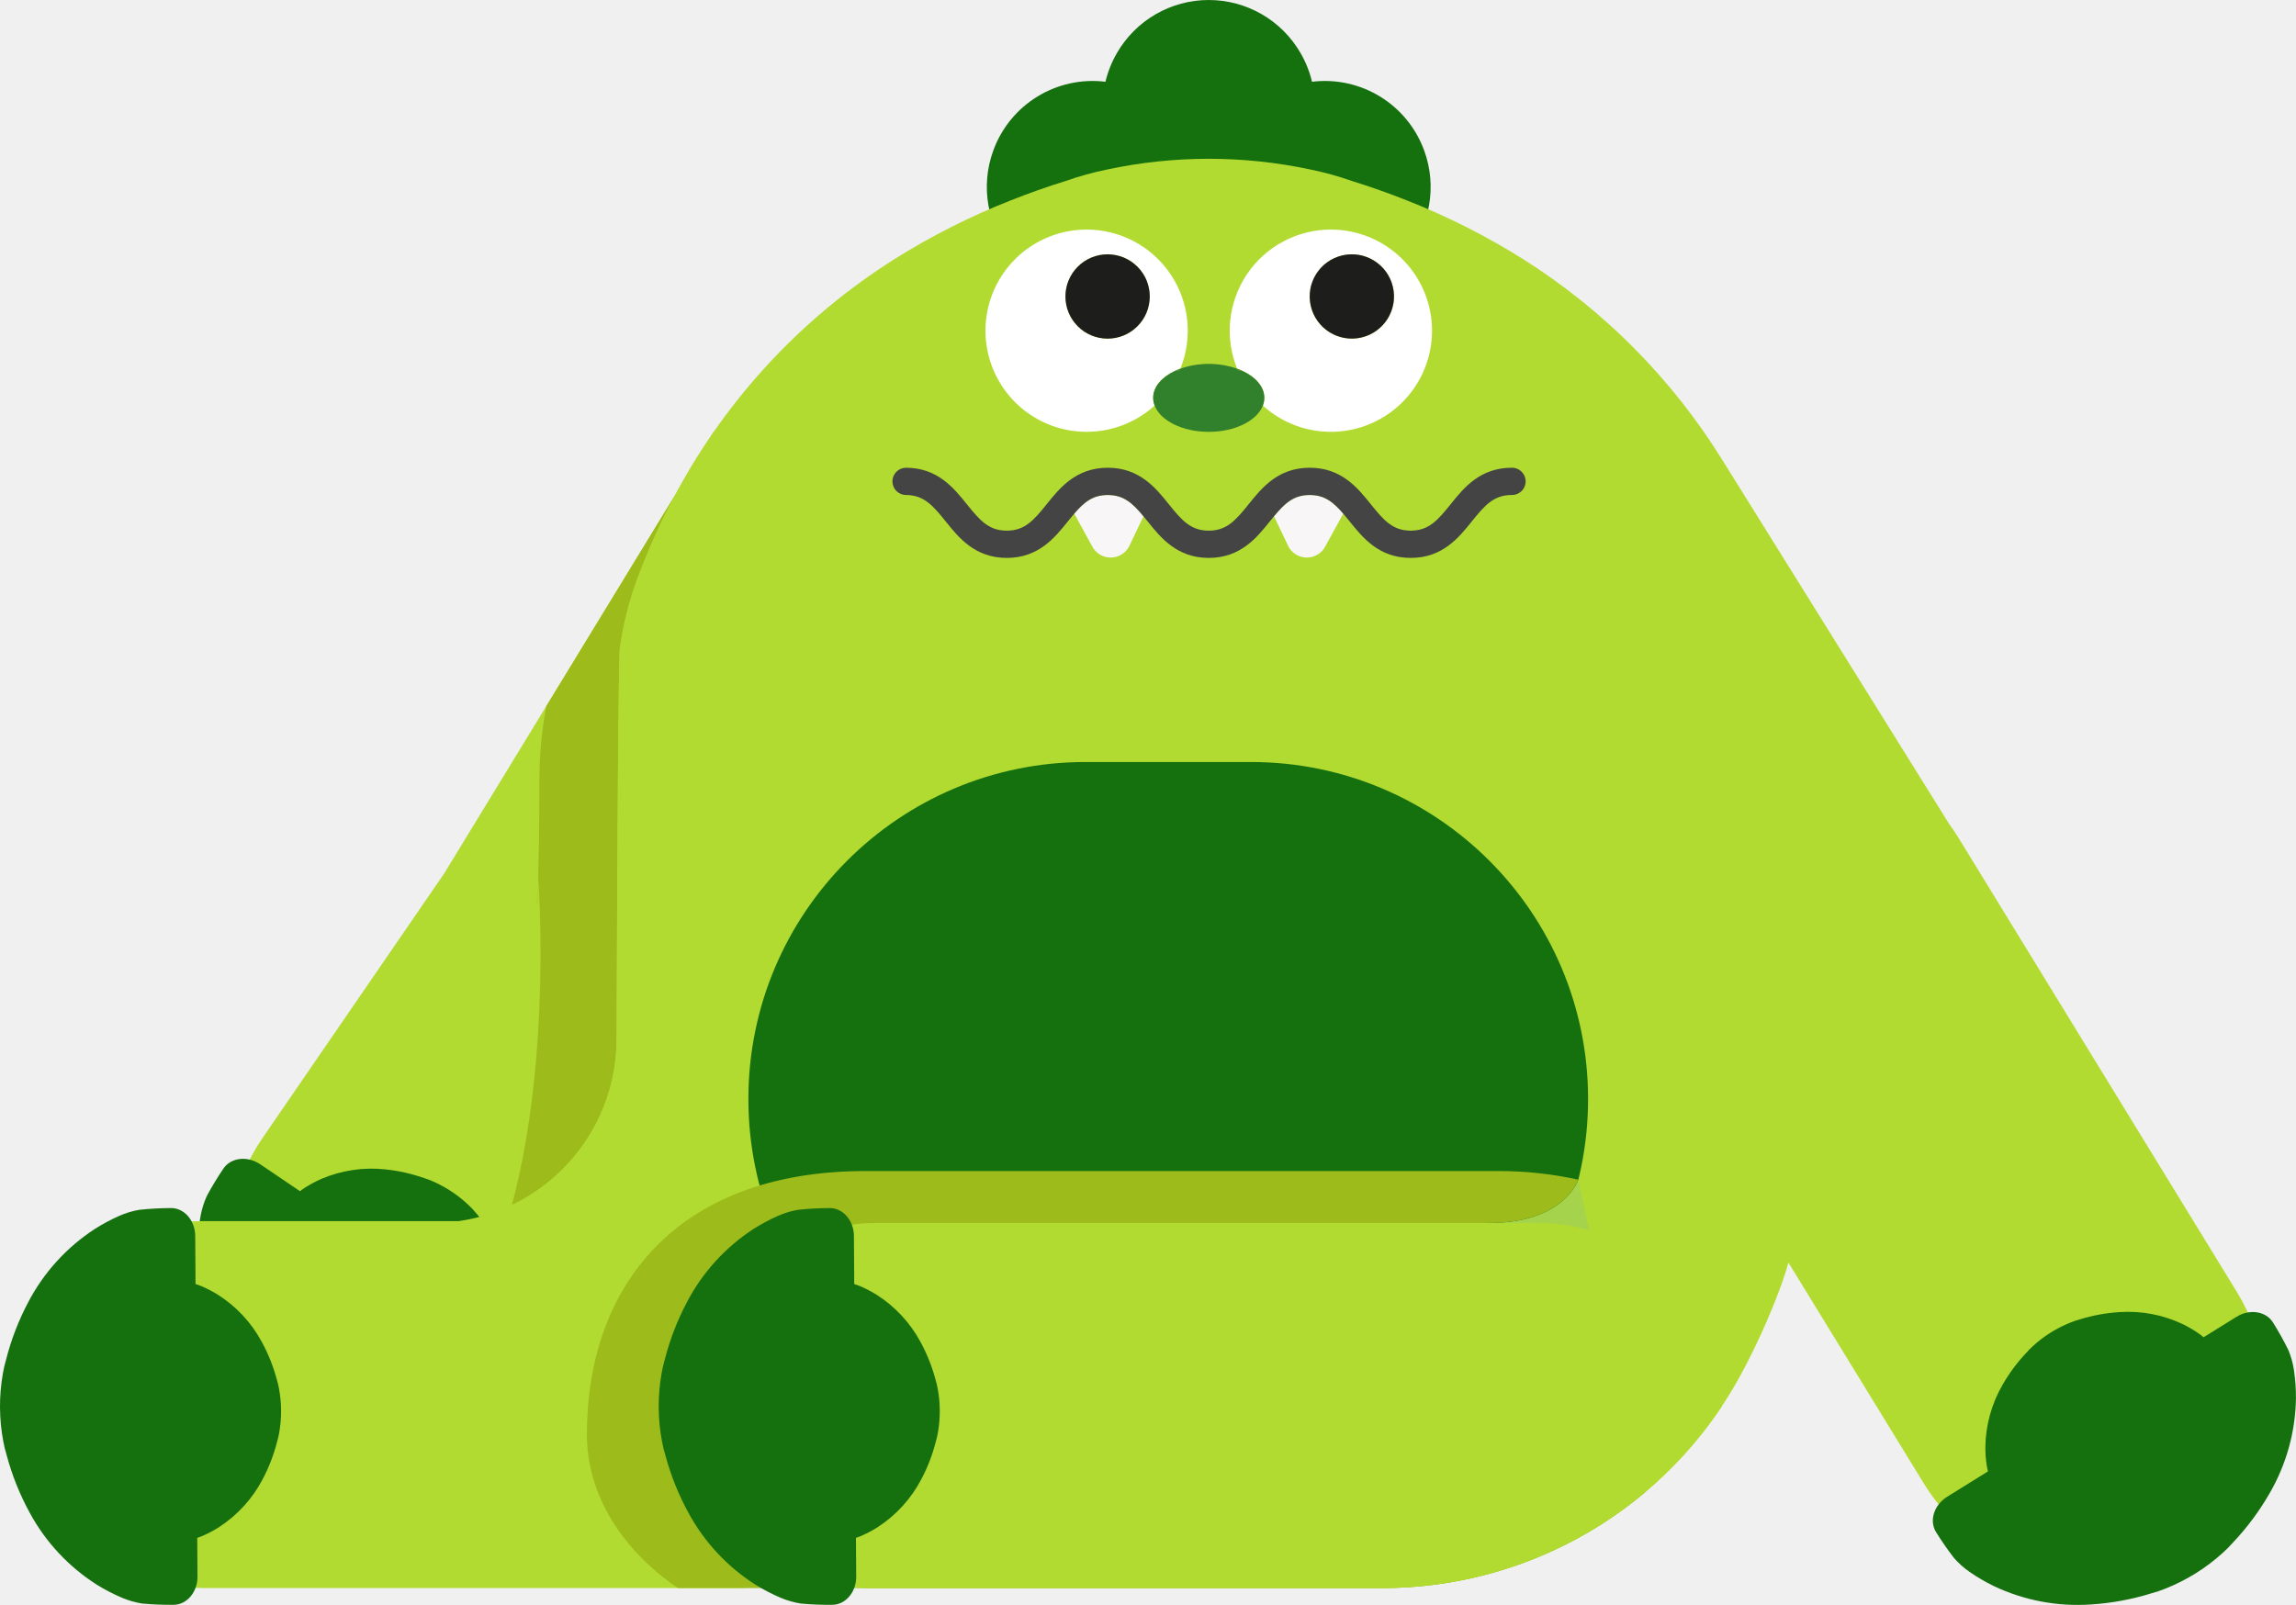
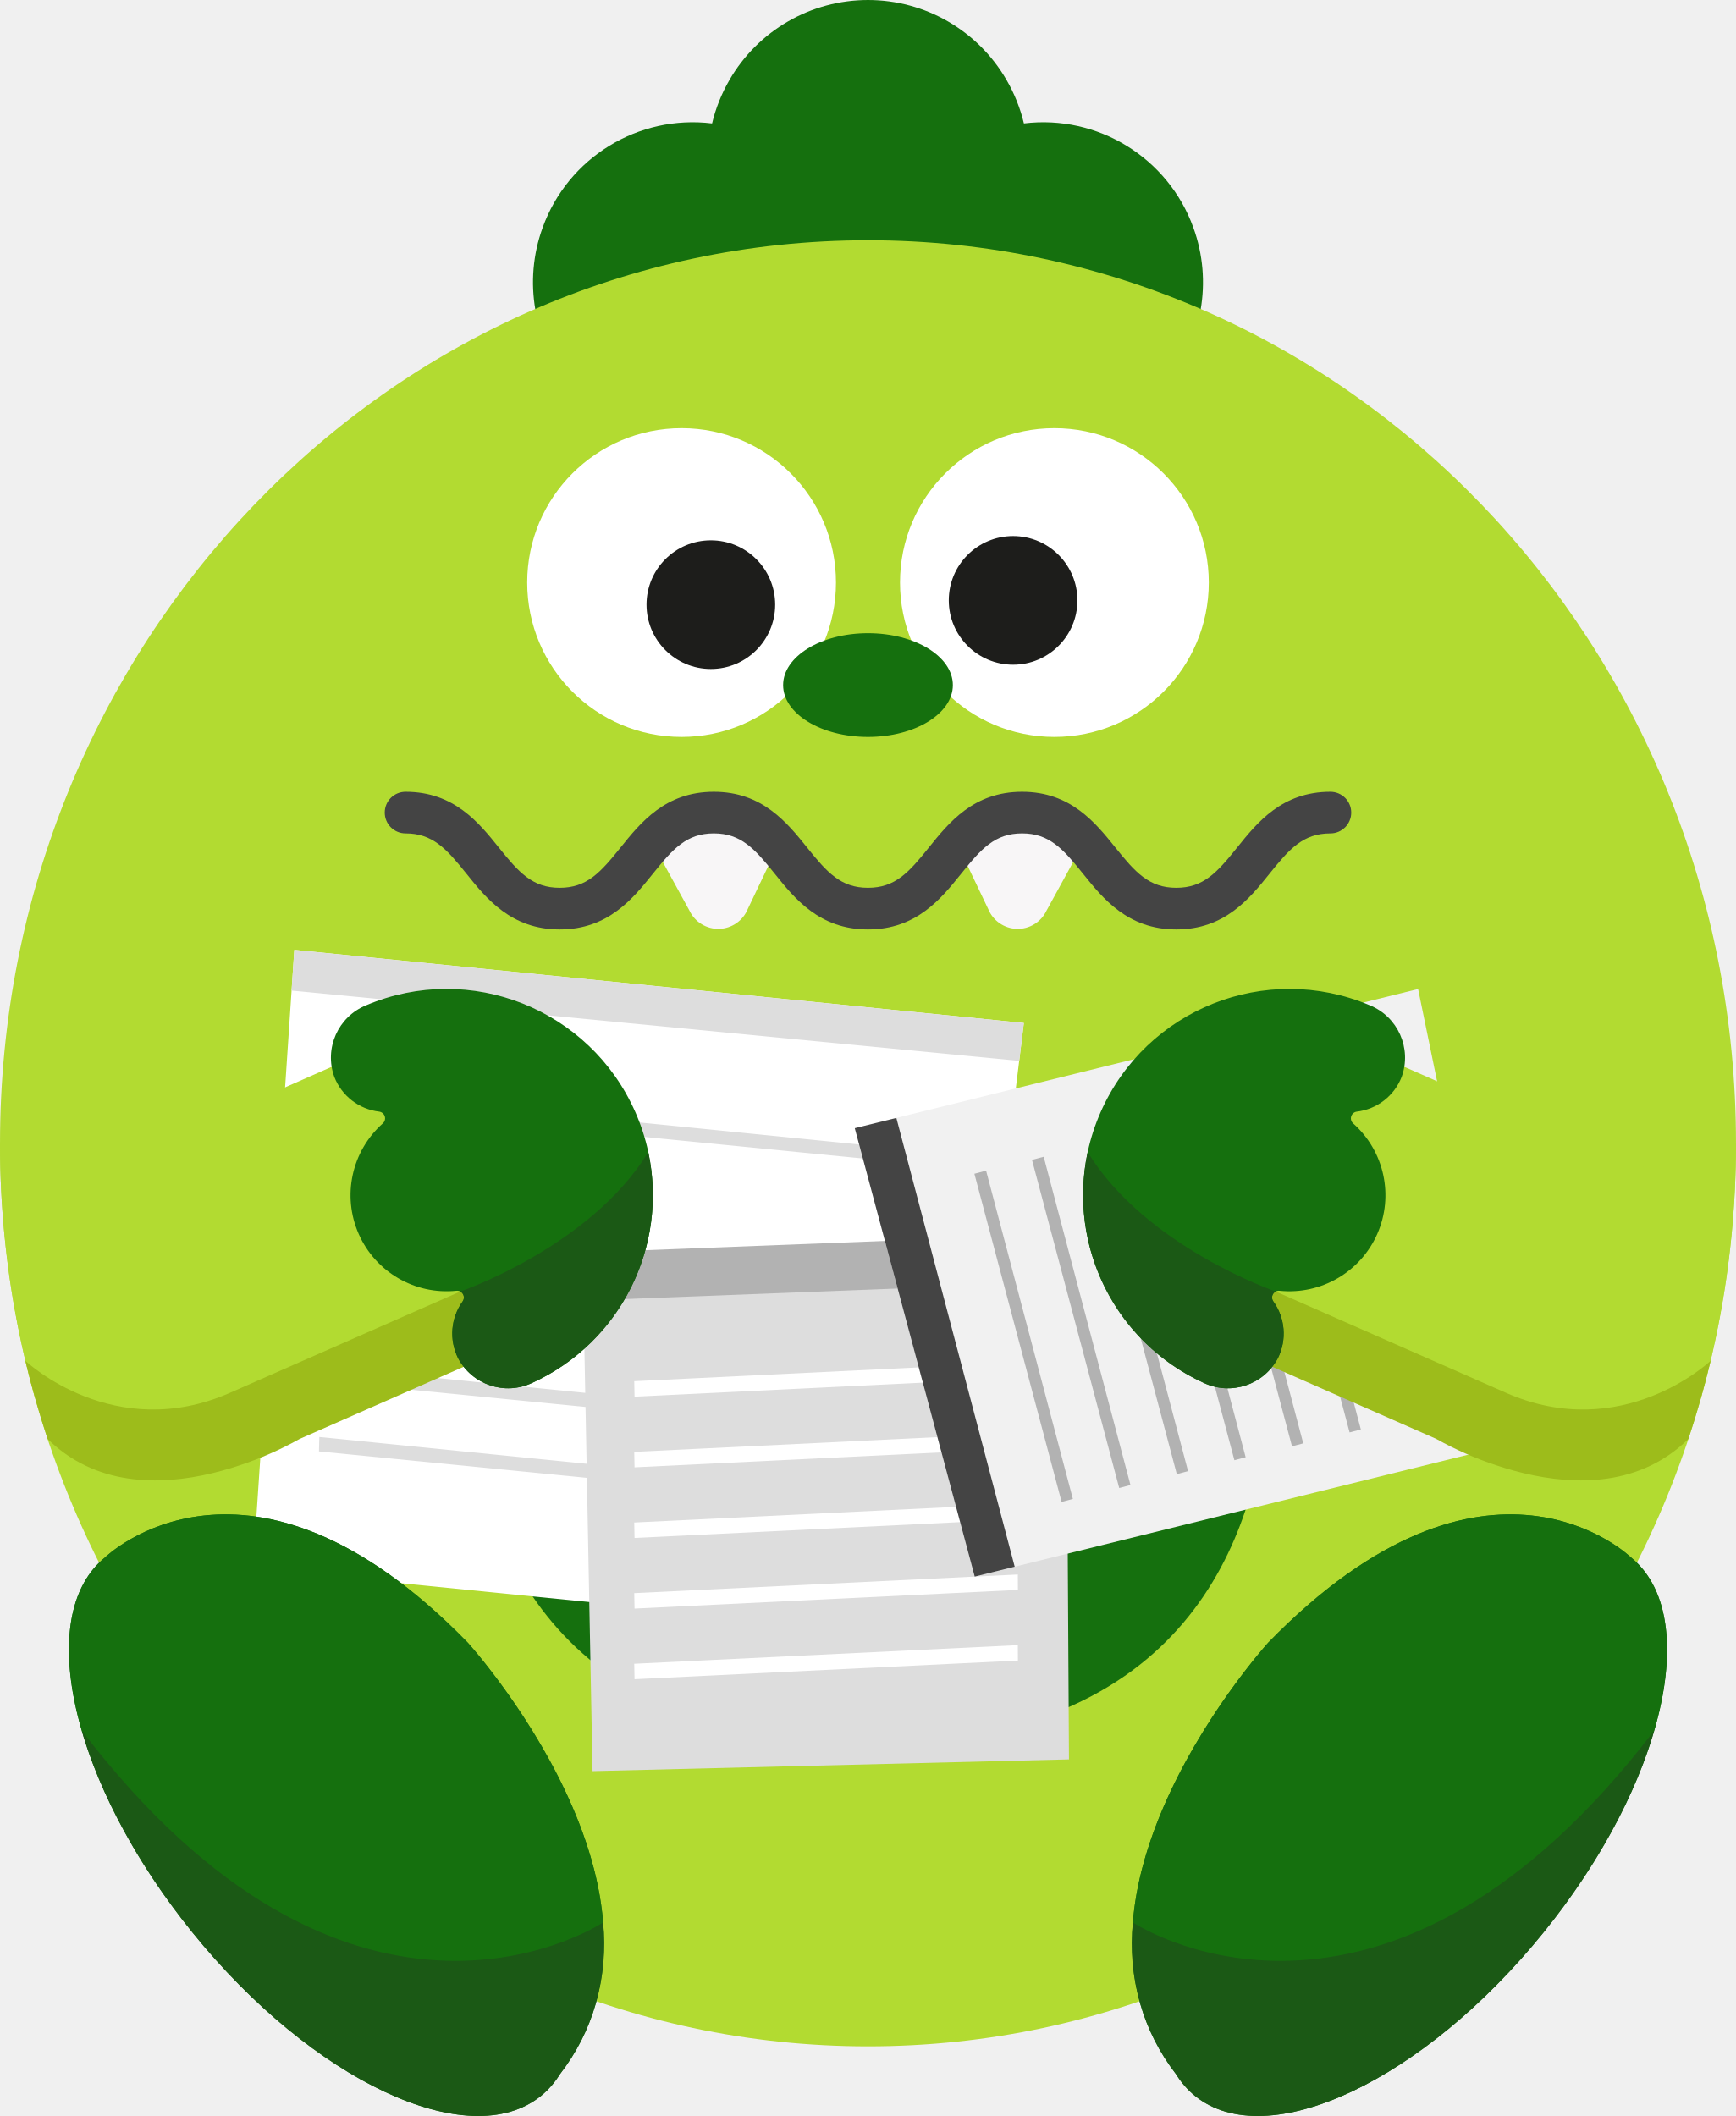
- <svg xmlns="http://www.w3.org/2000/svg" width="427.902" height="299.157" viewBox="0 0 427.902 299.157">
-   <g id="그룹_473" data-name="그룹 473" transform="translate(-1027.351 -91.9)">
-     <path id="패스_695" data-name="패스 695" d="M1359.9,120h0a19.706,19.706,0,0,0-20.918-12.86,19.979,19.979,0,0,0-2.144-5.363h0a19.752,19.752,0,0,0-34.211,0h0a20,20,0,0,0-2.145,5.363A19.7,19.7,0,0,0,1279.567,120h0a19.751,19.751,0,0,0,21.99,26.206h0a19.628,19.628,0,0,0,15.8-14.942,20.564,20.564,0,0,0,2.377.14h0a20.565,20.565,0,0,0,2.377-.14,19.628,19.628,0,0,0,15.8,14.942h0A19.751,19.751,0,0,0,1359.9,120Z" transform="translate(-67.112 0)" fill="#15700e" />
-     <path id="패스_696" data-name="패스 696" d="M1195.794,242.555h0a33.9,33.9,0,0,0-8.588-4.25l-11.2-36.531-50.219,82.32h0l-33.939,49.435a34.3,34.3,0,0,0,8.838,47.556h0a34.3,34.3,0,0,0,47.557-8.838l56.39-82.135A34.3,34.3,0,0,0,1195.794,242.555Z" transform="translate(-15.649 -29.379)" fill="#b2db31" />
-     <g id="그룹_448" data-name="그룹 448" transform="translate(1122.746 184.324)">
-       <path id="패스_697" data-name="패스 697" d="M1163.982,257.26c-.278,1.472-.525,2.971-.716,4.518a74.382,74.382,0,0,0-.568,9.129q0,5.907-.08,11.518-.053,3.468-.152,6.8h0s2.61,32.973-4.9,61.038a34.3,34.3,0,0,0,19.513-30.354c0-1.054.007-2.111.012-3.161.054-14.1.118-27.8.193-39.32.114-17.5.252-29.947.418-31.071.019-.133.043-.266.063-.4a62.611,62.611,0,0,1,3.226-12.567,129.158,129.158,0,0,1,6.909-15.332Z" transform="translate(-1157.563 -218.056)" fill="#9dbc1b" />
-       <path id="패스_698" data-name="패스 698" d="M1164.033,319.872h0c.065-1.53.118-3.094.164-4.675" transform="translate(-1159.293 -244.03)" fill="#9dbc1b" />
-       <path id="패스_699" data-name="패스 699" d="M1164,320.165h0c.054-1.27.1-2.566.138-3.872-.015.371-.08,1.859-.22,4.168Z" transform="translate(-1159.263 -244.323)" fill="#9dbc1b" />
-       <path id="패스_700" data-name="패스 700" d="M1164.225,316.16h0l0,.1Z" transform="translate(-1159.343 -244.287)" fill="#9dbc1b" />
-     </g>
-     <g id="그룹_454" data-name="그룹 454" transform="translate(1064.161 307.926)">
-       <g id="그룹_453" data-name="그룹 453">
-         <g id="그룹_450" data-name="그룹 450">
-           <g id="그룹_449" data-name="그룹 449">
-             <path id="패스_701" data-name="패스 701" d="M1079.364,393.616a16.039,16.039,0,0,0-1.179,3.7,34.783,34.783,0,0,0-.571,5.185,36.4,36.4,0,0,0,4.237,17.932,48.341,48.341,0,0,0,6.491,9.457h0a21.7,21.7,0,0,0,1.813,1.977,35.149,35.149,0,0,0,10.471,7.086,21.591,21.591,0,0,0,2.508.948h0a48.331,48.331,0,0,0,11.192,2.509,36.408,36.408,0,0,0,18.221-2.733,34.965,34.965,0,0,0,4.6-2.457,16.067,16.067,0,0,0,3-2.472,58.026,58.026,0,0,0,3.537-4.724h0c1.391-2.055.581-5.032-1.808-6.649l-26.3-17.8-26.3-17.8c-2.39-1.617-5.454-1.262-6.845.793h0A58.141,58.141,0,0,0,1079.364,393.616Z" transform="translate(-1077.595 -386.769)" fill="#15700e" />
-           </g>
+ <svg xmlns="http://www.w3.org/2000/svg" width="272.366" height="331.996" viewBox="0 0 272.366 331.996">
+   <g id="그룹_975" data-name="그룹 975" transform="translate(-1213.703 -3018.88)">
+     <g id="그룹_974" data-name="그룹 974" transform="translate(1213.703 3018.88)">
+       <path id="패스_1276" data-name="패스 1276" d="M497.018,317.867h0a25.044,25.044,0,0,0-26.584-16.343,25.389,25.389,0,0,0-2.725-6.815h0a25.1,25.1,0,0,0-43.476,0h0a25.389,25.389,0,0,0-2.726,6.815,25.043,25.043,0,0,0-26.583,16.343h0a25.1,25.1,0,0,0,27.945,33.3h0a24.943,24.943,0,0,0,20.08-18.989,26.016,26.016,0,0,0,3.021.178h0a25.982,25.982,0,0,0,3.021-.178,24.944,24.944,0,0,0,20.081,18.989h0A25.1,25.1,0,0,0,497.018,317.867Z" transform="translate(-309.787 -282.157)" fill="#15700e" />
+       <g id="그룹_955" data-name="그룹 955" transform="translate(0.001 37.694)">
+         <ellipse id="타원_281" data-name="타원 281" cx="136.183" cy="141.686" rx="136.183" ry="141.686" fill="#b2db31" />
+       </g>
+       <path id="패스_1277" data-name="패스 1277" d="M400.754,441.232h94.827a15.242,15.242,0,0,1,15.21,16.47c-1.714,20.754-12.344,53.746-62.624,53.746s-60.909-32.992-62.623-53.746A15.241,15.241,0,0,1,400.754,441.232Z" transform="translate(-311.985 -237.804)" fill="#15700e" />
+       <g id="그룹_958" data-name="그룹 958" transform="translate(60.364 67.177)">
+         <circle id="타원_282" data-name="타원 282" cx="24.223" cy="24.223" r="24.223" transform="translate(80.842)" fill="#fff" />
+         <circle id="타원_283" data-name="타원 283" cx="10.093" cy="10.093" r="10.093" transform="translate(88.493 16.929)" fill="#1d1d1b" />
+         <circle id="타원_284" data-name="타원 284" cx="24.223" cy="24.223" r="24.223" transform="translate(22.35)" fill="#fff" />
+         <circle id="타원_285" data-name="타원 285" cx="10.093" cy="10.093" r="10.093" transform="translate(41.071 17.599)" fill="#1d1d1b" />
+         <ellipse id="타원_286" data-name="타원 286" cx="13.315" cy="8.138" rx="13.315" ry="8.138" transform="translate(62.504 32.171)" fill="#15700e" />
+         <g id="그룹_956" data-name="그룹 956" transform="translate(41.94 60.314)">
+           <path id="패스_1278" data-name="패스 1278" d="M417.7,381.851c-4.481,0-7.3,2.072-9.691,4.677l5.88,10.729a5,5,0,0,0,9.133-.258L427.8,386.98C425.319,384.167,422.44,381.851,417.7,381.851Z" transform="translate(-408.011 -381.851)" fill="#f8f6f7" />
+           <path id="패스_1279" data-name="패스 1279" d="M455.611,381.851c-4.734,0-7.613,2.313-10.091,5.124L450.3,397a5,5,0,0,0,9.133.258l5.876-10.726C462.916,383.925,460.1,381.851,455.611,381.851Z" transform="translate(-397.553 -381.851)" fill="#f8f6f7" />
        </g>
-         <g id="그룹_452" data-name="그룹 452" transform="translate(15.343 1.835)">
-           <g id="그룹_451" data-name="그룹 451">
-             <path id="패스_702" data-name="패스 702" d="M1141,421.275a10.476,10.476,0,0,0,.77-2.42,22.733,22.733,0,0,0,.373-3.387,23.782,23.782,0,0,0-2.768-11.715,31.572,31.572,0,0,0-4.24-6.178h0a14.1,14.1,0,0,0-1.184-1.291,22.968,22.968,0,0,0-6.841-4.629,14.167,14.167,0,0,0-1.639-.62h0a31.6,31.6,0,0,0-7.312-1.64,23.782,23.782,0,0,0-11.9,1.786,22.73,22.73,0,0,0-3.005,1.605,10.471,10.471,0,0,0-1.96,1.615,37.875,37.875,0,0,0-2.311,3.086h0a3.2,3.2,0,0,0,1.182,4.344l17.181,11.627,17.181,11.627a3.2,3.2,0,0,0,4.471-.519h0A37.714,37.714,0,0,0,1141,421.275Z" transform="translate(-1098.539 -389.274)" fill="#15700e" />
+         <g id="그룹_957" data-name="그룹 957" transform="translate(0 57.049)">
+           <path id="패스_1280" data-name="패스 1280" d="M499.4,400.9c-7.613,0-11.509-4.856-14.64-8.756s-5.283-6.314-9.548-6.314-6.4,2.4-9.545,6.314-7.026,8.756-14.639,8.756-11.508-4.856-14.637-8.756-5.283-6.314-9.546-6.314-6.4,2.4-9.545,6.314-7.026,8.756-14.639,8.756-11.507-4.856-14.637-8.756-5.282-6.314-9.545-6.314a3.265,3.265,0,1,1,0-6.53c7.612,0,11.508,4.856,14.639,8.756s5.281,6.314,9.544,6.314,6.4-2.4,9.545-6.314,7.026-8.756,14.639-8.756,11.508,4.856,14.639,8.756,5.283,6.314,9.545,6.314,6.406-2.4,9.546-6.314,7.026-8.756,14.637-8.756,11.509,4.856,14.64,8.756,5.283,6.314,9.548,6.314,6.406-2.4,9.546-6.314,7.027-8.756,14.64-8.756a3.265,3.265,0,0,1,0,6.53c-4.264,0-6.406,2.4-9.546,6.314S507.014,400.9,499.4,400.9Z" transform="translate(-375.215 -379.298)" fill="#444" />
+         </g>
+       </g>
+       <g id="그룹_959" data-name="그룹 959" transform="translate(39.683 149.031)">
+         <path id="패스_1281" data-name="패스 1281" d="M468.152,506.675,359.043,495.737l6.492-97.042,114.46,11.474Z" transform="translate(-359.043 -398.695)" fill="#fff" />
+         <path id="패스_1282" data-name="패스 1282" d="M477.943,416.115l-114.158-11.03.427-6.39,114.46,11.474Z" transform="translate(-357.72 -398.695)" fill="#ddd" />
+         <path id="패스_1283" data-name="패스 1283" d="M463.378,427.7l-92.344-9.111.054-2.262,92.607,9.283Z" transform="translate(-355.699 -393.779)" fill="#ddd" />
+         <path id="패스_1284" data-name="패스 1284" d="M462.406,444.084l-92.344-9.111.054-2.262,92.607,9.283Z" transform="translate(-355.97 -389.211)" fill="#ddd" />
+         <path id="패스_1285" data-name="패스 1285" d="M461.433,452.668l-92.344-9.111.054-2.262,92.607,9.283Z" transform="translate(-356.241 -386.818)" fill="#ddd" />
+         <path id="패스_1286" data-name="패스 1286" d="M460.461,461.251l-92.344-9.111.054-2.262,92.607,9.283Z" transform="translate(-356.512 -384.424)" fill="#ddd" />
+         <path id="패스_1287" data-name="패스 1287" d="M459.489,469.835l-92.344-9.111.054-2.262,92.607,9.283Z" transform="translate(-356.783 -382.031)" fill="#ddd" />
+       </g>
+       <g id="그룹_960" data-name="그룹 960" transform="translate(91.256 193.605)">
+         <path id="패스_1288" data-name="패스 1288" d="M399.482,436.253l1.57,81.352L475.8,515.76l-.483-81.4Z" transform="translate(-399.34 -433.324)" fill="#ddd" />
+         <path id="패스_1289" data-name="패스 1289" d="M399.513,436.479l-.142,7.549,75.875-2.94-.041-7.538Z" transform="translate(-399.371 -433.55)" fill="#b2b2b2" />
+         <path id="패스_1290" data-name="패스 1290" d="M405.825,452.254l.047,2.426,60.15-2.927-.014-2.423Z" transform="translate(-397.572 -429.151)" fill="#fff" />
+         <path id="패스_1291" data-name="패스 1291" d="M405.825,460.921l.047,2.426,60.15-2.927L466.008,458Z" transform="translate(-397.572 -426.734)" fill="#fff" />
+         <path id="패스_1292" data-name="패스 1292" d="M405.825,469.587l.047,2.426,60.15-2.927-.014-2.423Z" transform="translate(-397.572 -424.318)" fill="#fff" />
+         <path id="패스_1293" data-name="패스 1293" d="M405.825,478.254l.047,2.426,60.15-2.927-.014-2.423Z" transform="translate(-397.572 -421.901)" fill="#fff" />
+         <path id="패스_1294" data-name="패스 1294" d="M405.825,486.921l.047,2.426,60.15-2.927L466.008,484Z" transform="translate(-397.572 -419.485)" fill="#fff" />
+       </g>
+       <g id="그룹_961" data-name="그룹 961" transform="translate(134.11 155.177)">
+         <path id="패스_1295" data-name="패스 1295" d="M535.951,474.871,451.7,495.684l-18.819-70.349L521.263,403.5Z" transform="translate(-432.882 -403.501)" fill="#f1f1f1" />
+         <path id="패스_1296" data-name="패스 1296" d="M457.974,489.726l-6.273,1.55-18.819-70.349,6.523-1.611Z" transform="translate(-432.882 -399.092)" fill="#444" />
+         <path id="패스_1297" data-name="패스 1297" d="M463.007,477.284l-1.766.467-13.684-51.479,1.837-.485Z" transform="translate(-428.79 -397.288)" fill="#b2b2b2" />
+         <path id="패스_1298" data-name="패스 1298" d="M470.074,475.581l-1.766.467-13.684-51.479,1.837-.485Z" transform="translate(-426.82 -397.763)" fill="#b2b2b2" />
+         <path id="패스_1299" data-name="패스 1299" d="M477.14,473.877l-1.766.467L461.69,422.865l1.837-.485Z" transform="translate(-424.85 -398.238)" fill="#b2b2b2" />
+         <path id="패스_1300" data-name="패스 1300" d="M484.206,472.173l-1.766.467-13.684-51.479,1.837-.485Z" transform="translate(-422.879 -398.713)" fill="#b2b2b2" />
+         <path id="패스_1301" data-name="패스 1301" d="M491.273,470.47l-1.766.467-13.684-51.479,1.837-.485Z" transform="translate(-420.909 -399.188)" fill="#b2b2b2" />
+         <path id="패스_1302" data-name="패스 1302" d="M498.339,468.766l-1.766.467-13.684-51.479,1.837-.485Z" transform="translate(-418.939 -399.663)" fill="#b2b2b2" />
+       </g>
+       <g id="그룹_963" data-name="그룹 963" transform="translate(10.809 237.601)">
+         <path id="패스_1303" data-name="패스 1303" d="M410.538,559.193a13.426,13.426,0,0,0,2.935-3.358c21.691-27.963-14.419-67.743-14.419-67.743-34.418-35.348-56.9-13.407-56.9-13.407-11.329,9.168-5.2,35.518,13.681,58.854S399.209,568.361,410.538,559.193Z" transform="translate(-336.464 -467.954)" fill="#15700e" />
+         <g id="그룹_962" data-name="그룹 962" transform="translate(0.008)">
+           <path id="패스_1304" data-name="패스 1304" d="M420.28,531.994c-1.766-22.464-21.227-43.9-21.227-43.9-34.418-35.348-56.9-13.407-56.9-13.407-6.2,5.016-7.16,15.177-3.68,27.17C379.992,556.271,417.832,533.55,420.28,531.994Z" transform="translate(-336.47 -467.954)" fill="#15700e" />
+           <path id="패스_1305" data-name="패스 1305" d="M410.1,551.8a13.426,13.426,0,0,0,2.935-3.358,33.414,33.414,0,0,0,6.808-23.841c-2.448,1.556-40.288,24.277-81.811-30.139,2.882,9.93,8.807,21.113,17.361,31.684C374.279,549.483,398.772,560.969,410.1,551.8Z" transform="translate(-336.034 -460.563)" fill="#1b5915" />
+         </g>
+       </g>
+       <g id="그룹_965" data-name="그룹 965" transform="translate(177.612 237.601)">
+         <path id="패스_1306" data-name="패스 1306" d="M476.771,559.193a13.4,13.4,0,0,1-2.935-3.358c-21.693-27.963,14.417-67.743,14.417-67.743,34.418-35.348,56.9-13.407,56.9-13.407,11.329,9.168,5.2,35.518-13.681,58.854S488.1,568.361,476.771,559.193Z" transform="translate(-466.899 -467.954)" fill="#15700e" />
+         <g id="그룹_964" data-name="그룹 964">
+           <path id="패스_1307" data-name="패스 1307" d="M467,531.994c1.767-22.464,21.227-43.9,21.227-43.9,34.418-35.348,56.9-13.407,56.9-13.407,6.2,5.016,7.161,15.177,3.681,27.17C507.287,556.271,469.448,533.55,467,531.994Z" transform="translate(-466.871 -467.954)" fill="#15700e" />
+           <path id="패스_1308" data-name="패스 1308" d="M476.771,551.8a13.4,13.4,0,0,1-2.935-3.358,33.415,33.415,0,0,1-6.81-23.841c2.449,1.556,40.288,24.277,81.811-30.139-2.881,9.93-8.807,21.113-17.361,31.684C512.593,549.483,488.1,560.969,476.771,551.8Z" transform="translate(-466.899 -460.563)" fill="#1b5915" />
+         </g>
+       </g>
+       <g id="그룹_969" data-name="그룹 969" transform="translate(0 155.159)">
+         <g id="그룹_966" data-name="그룹 966" transform="translate(0 2.487)">
+           <path id="패스_1309" data-name="패스 1309" d="M419.179,444.16l-15-34.1-2.036-4.627L350.72,428.094h0a25.6,25.6,0,0,1-2.839,1.252c-4.542,1.72-13.573,3.955-19.869-2.18a147.433,147.433,0,0,0,3.258,30.864q.978,4.577,2.229,9.044l.95.981,14.007,3.211.019,0,6.051,1.387,64.882-27.974Z" transform="translate(-328.012 -405.432)" fill="#b2db31" />
+         </g>
+         <path id="패스_1310" data-name="패스 1310" d="M401.959,439.717,363.245,456.75c-18.191,8-31.868-4.778-32.114-5.008q1.485,6.238,3.486,12.25a22.123,22.123,0,0,0,4.353,3.347c8.41,4.927,18.561,3.207,25.8.783a53.965,53.965,0,0,0,9.408-4.14L406.4,449.807Z" transform="translate(-327.142 -393.386)" fill="#9dbc1b" />
+         <g id="그룹_968" data-name="그룹 968" transform="translate(51.883)">
+           <path id="패스_1311" data-name="패스 1311" d="M416.385,422.825a32.365,32.365,0,0,1-16.159,42.463,8.872,8.872,0,0,1-11.677-3.906,8.648,8.648,0,0,1,.751-8.889,1.063,1.063,0,0,0-1.015-1.646,15.068,15.068,0,0,1-11.544-26.24,1.063,1.063,0,0,0-.527-1.861,8.65,8.65,0,0,1-7.062-5.453,8.871,8.871,0,0,1,5.012-11.246A32.363,32.363,0,0,1,416.385,422.825Z" transform="translate(-368.583 -403.487)" fill="#15700e" />
+           <g id="그룹_967" data-name="그룹 967" transform="translate(19.075 25.602)">
+             <path id="패스_1312" data-name="패스 1312" d="M384.747,445.385a1.038,1.038,0,0,1,.394,1.527,8.646,8.646,0,0,0-.751,8.889,8.872,8.872,0,0,0,11.677,3.906,32.374,32.374,0,0,0,18.187-36.2C405.13,438.4,384.747,445.385,384.747,445.385Z" transform="translate(-383.499 -423.507)" fill="#1b5915" />
          </g>
        </g>
      </g>
-     </g>
-     <path id="패스_703" data-name="패스 703" d="M1445.667,343.688l-43.96-71.723h0l-8.1-13.221c-.514-.839-1.067-1.64-1.64-2.419l-42.31-67.916v.005a117.353,117.353,0,0,0-37.062-37.379,130.574,130.574,0,0,0-21.806-11.015c-3.314-1.31-6.685-2.511-10.118-3.57v0a57.323,57.323,0,0,0-7.8-2.158,90.631,90.631,0,0,0-37.808,0,57.322,57.322,0,0,0-7.8,2.158v0c-3.433,1.059-6.8,2.26-10.118,3.57a130.543,130.543,0,0,0-21.807,11.015,117.315,117.315,0,0,0-40.545,43.38,128.932,128.932,0,0,0-7.276,16.041,62.808,62.808,0,0,0-3.289,12.966c-.274,1.864-.475,34.864-.611,70.391,0,1.05-.008,2.107-.012,3.161a34.322,34.322,0,0,1-29.41,33.355h-47.63a34.3,34.3,0,0,0-34.2,34.2h0a34.3,34.3,0,0,0,34.2,34.2h99.629a33.913,33.913,0,0,0,17.495-4.851c2.048,1.675,4.156,3.3,6.339,4.851h96.174a75.927,75.927,0,0,0,66.692-39.341l.248-.458a128.828,128.828,0,0,0,7.276-16.041q.9-2.4,1.575-4.831l25.356,41.369a34.3,34.3,0,0,0,47.036,11.287h0A34.3,34.3,0,0,0,1445.667,343.688Z" transform="translate(-1.338 -10.801)" fill="#b2db31" />
-     <path id="패스_704" data-name="패스 704" d="M1359.028,150.312a18.852,18.852,0,0,0-17.472,25.931c.369.134.723.281,1.06.441,2.438,1.158,4.014,2.964,4.014,5a4.027,4.027,0,0,1-.278,1.435,18.851,18.851,0,1,0,12.676-32.805Zm3.909,4.619a7.855,7.855,0,1,1-7.854,7.854A7.854,7.854,0,0,1,1362.936,154.931Z" transform="translate(-83.644 -15.618)" fill="#fff" />
-     <circle id="타원_83" data-name="타원 83" cx="7.855" cy="7.855" r="7.855" transform="matrix(0.973, -0.23, 0.23, 0.973, 1269.843, 141.327)" fill="#1d1d1b" />
-     <path id="패스_705" data-name="패스 705" d="M1296.893,150.312a18.851,18.851,0,1,0,12.676,32.805,4.016,4.016,0,0,1-.278-1.435c0-2.034,1.575-3.84,4.014-5q.506-.241,1.06-.441a18.852,18.852,0,0,0-17.472-25.931Zm3.909,4.619a7.855,7.855,0,1,1-7.855,7.854A7.854,7.854,0,0,1,1300.8,154.931Z" transform="translate(-67.031 -15.618)" fill="#fff" />
-     <circle id="타원_84" data-name="타원 84" cx="7.855" cy="7.855" r="7.855" transform="translate(1222.663 147.167) rotate(-45)" fill="#1d1d1b" />
-     <path id="패스_706" data-name="패스 706" d="M1343.119,186.148c-.337-.16-.692-.307-1.06-.441.037.091.07.183.109.273Z" transform="translate(-84.148 -25.082)" fill="#31802b" />
-     <path id="패스_707" data-name="패스 707" d="M1337.407,185.822l-.952-.168c-.038-.09-.072-.182-.109-.273a16.08,16.08,0,0,0-10.577,0c-.037.091-.071.183-.109.273l-.951.168c-2.439,1.158-4.014,2.964-4.014,5a4.014,4.014,0,0,0,.278,1.435c1.065,2.805,5.171,4.9,10.084,4.9s9.02-2.092,10.085-4.9a4.03,4.03,0,0,0,.278-1.435C1341.421,188.786,1339.845,186.98,1337.407,185.822Z" transform="translate(-78.435 -24.756)" fill="#31802b" />
-     <path id="패스_708" data-name="패스 708" d="M1327.126,185.98c.038-.09.072-.182.109-.273q-.554.2-1.06.441Z" transform="translate(-79.9 -25.082)" fill="#31802b" />
-     <path id="패스_709" data-name="패스 709" d="M1306.868,217.851c-2.755,0-4.372,1.291-6.241,3.471l3.276,5.977a3.887,3.887,0,0,0,7.107-.2l2.517-5.281C1311.473,219.337,1309.826,217.851,1306.868,217.851Z" transform="translate(-73.069 -33.677)" fill="#f8f6f7" />
-     <path id="패스_710" data-name="패스 710" d="M1358.1,217.851c-2.956,0-4.6,1.485-6.655,3.962l2.519,5.285a3.887,3.887,0,0,0,7.108.2l3.273-5.973C1362.473,219.143,1360.855,217.851,1358.1,217.851Z" transform="translate(-86.657 -33.677)" fill="#f8f6f7" />
-     <path id="패스_711" data-name="패스 711" d="M1369.77,210.915c-5.925,0-8.957,3.778-11.394,6.814s-4.111,4.913-7.43,4.913-4.985-1.867-7.429-4.913-5.469-6.814-11.394-6.814-8.956,3.778-11.392,6.814-4.111,4.913-7.428,4.913-4.985-1.867-7.429-4.913-5.468-6.814-11.392-6.814-8.956,3.778-11.392,6.814-4.11,4.913-7.428,4.913-4.984-1.867-7.428-4.913-5.468-6.814-11.392-6.814a2.541,2.541,0,0,0,0,5.081c3.318,0,4.984,1.867,7.428,4.913s5.468,6.814,11.392,6.814,8.956-3.778,11.392-6.814c.414-.516.805-1,1.187-1.442,1.869-2.18,3.486-3.471,6.241-3.471,2.958,0,4.6,1.486,6.659,3.966.25.3.5.616.77.947,2.437,3.036,5.468,6.814,11.393,6.814s8.956-3.778,11.392-6.814c.266-.332.522-.648.774-.951,2.052-2.477,3.7-3.962,6.654-3.962,2.758,0,4.375,1.292,6.245,3.475.381.445.771.923,1.185,1.438,2.437,3.036,5.469,6.814,11.393,6.814s8.957-3.778,11.394-6.814,4.111-4.913,7.43-4.913a2.541,2.541,0,1,0,0-5.081Z" transform="translate(-60.682 -31.823)" fill="#444" />
-     <g id="그룹_460" data-name="그룹 460" transform="translate(1027.351 317.097)">
-       <g id="그룹_459" data-name="그룹 459">
-         <g id="그룹_456" data-name="그룹 456">
-           <g id="그룹_455" data-name="그룹 455">
-             <path id="패스_712" data-name="패스 712" d="M1053.313,399.609a16.036,16.036,0,0,0-3.721,1.125,34.656,34.656,0,0,0-4.6,2.464,36.393,36.393,0,0,0-12.385,13.642,48.3,48.3,0,0,0-4.123,10.7h0a21.681,21.681,0,0,0-.6,2.613,35.112,35.112,0,0,0,.085,12.643,21.682,21.682,0,0,0,.637,2.605h0a48.353,48.353,0,0,0,4.266,10.647,36.4,36.4,0,0,0,12.567,13.474,34.787,34.787,0,0,0,4.63,2.4A16.064,16.064,0,0,0,1053.8,473a58.179,58.179,0,0,0,5.9.242h0c2.481-.017,4.477-2.369,4.458-5.254l-.213-31.755-.212-31.755c-.019-2.886-2.047-5.211-4.528-5.194h0A58.108,58.108,0,0,0,1053.313,399.609Z" transform="translate(-1027.351 -399.287)" fill="#15700e" />
-           </g>
+       <g id="그룹_973" data-name="그룹 973" transform="translate(169.933 155.159)">
+         <g id="그룹_970" data-name="그룹 970" transform="translate(11.035 2.487)">
+           <path id="패스_1313" data-name="패스 1313" d="M469.754,444.16l15-34.1,2.036-4.627,51.42,22.662h0a25.511,25.511,0,0,0,2.838,1.252c4.542,1.72,13.575,3.955,19.869-2.18a147.431,147.431,0,0,1-3.258,30.864q-.978,4.577-2.228,9.044l-.951.981-14.006,3.211-.019,0-6.053,1.387-64.882-27.974Z" transform="translate(-469.524 -405.432)" fill="#b2db31" />
        </g>
-         <g id="그룹_458" data-name="그룹 458" transform="translate(28.344 13.692)">
-           <g id="그룹_457" data-name="그룹 457">
-             <path id="패스_713" data-name="패스 713" d="M1073.125,466.081a10.448,10.448,0,0,0,2.432-.735,22.661,22.661,0,0,0,3-1.61,23.777,23.777,0,0,0,8.091-8.912,31.561,31.561,0,0,0,2.693-6.993h0a14.03,14.03,0,0,0,.394-1.707,22.938,22.938,0,0,0-.055-8.259,14.109,14.109,0,0,0-.417-1.7h0a31.6,31.6,0,0,0-2.788-6.955,23.783,23.783,0,0,0-8.209-8.8,22.821,22.821,0,0,0-3.025-1.569,10.49,10.49,0,0,0-2.44-.7,37.938,37.938,0,0,0-3.852-.159h0a3.2,3.2,0,0,0-2.912,3.433l.139,20.745.139,20.745a3.2,3.2,0,0,0,2.958,3.393h0A37.905,37.905,0,0,0,1073.125,466.081Z" transform="translate(-1066.04 -417.975)" fill="#15700e" />
-           </g>
-         </g>
-       </g>
-     </g>
-     <g id="그룹_466" data-name="그룹 466" transform="translate(1387.577 336.448)">
-       <g id="그룹_465" data-name="그룹 465" transform="translate(0)">
-         <g id="그룹_462" data-name="그룹 462" transform="translate(0 0.016)">
-           <g id="그룹_461" data-name="그룹 461">
-             <path id="패스_714" data-name="패스 714" d="M1523,471.6a16.044,16.044,0,0,0,2.9,2.585,34.789,34.789,0,0,0,4.5,2.632,36.4,36.4,0,0,0,18.1,3.43,48.324,48.324,0,0,0,11.281-2.078h0a21.692,21.692,0,0,0,2.543-.851,35.139,35.139,0,0,0,10.735-6.679,21.7,21.7,0,0,0,1.887-1.9h0a48.312,48.312,0,0,0,6.849-9.2,36.4,36.4,0,0,0,4.922-17.756,34.784,34.784,0,0,0-.371-5.2,16.027,16.027,0,0,0-1.036-3.747,58.115,58.115,0,0,0-2.874-5.154h0c-1.311-2.107-4.36-2.579-6.81-1.055l-26.963,16.776-26.963,16.775c-2.45,1.525-3.373,4.468-2.062,6.575h0A58.019,58.019,0,0,0,1523,471.6Z" transform="translate(-1519.049 -425.722)" fill="#15700e" />
-           </g>
-         </g>
-         <g id="그룹_464" data-name="그룹 464" transform="translate(9.786)">
-           <g id="그룹_463" data-name="그룹 463">
-             <path id="패스_715" data-name="패스 715" d="M1574.036,431.395a10.52,10.52,0,0,0-1.9-1.689,22.7,22.7,0,0,0-2.941-1.719,23.779,23.779,0,0,0-11.826-2.242A31.573,31.573,0,0,0,1550,427.1h0a14.16,14.16,0,0,0-1.661.556,22.949,22.949,0,0,0-7.013,4.363,14.154,14.154,0,0,0-1.233,1.244h0a31.578,31.578,0,0,0-4.474,6.011,23.782,23.782,0,0,0-3.215,11.6,22.726,22.726,0,0,0,.243,3.4,10.5,10.5,0,0,0,.676,2.448,37.957,37.957,0,0,0,1.878,3.367h0a3.2,3.2,0,0,0,4.448.689l17.614-10.959,17.614-10.959a3.2,3.2,0,0,0,1.347-4.3h0A38.253,38.253,0,0,0,1574.036,431.395Z" transform="translate(-1532.406 -425.7)" fill="#15700e" />
-           </g>
-         </g>
-       </g>
-     </g>
-     <rect id="사각형_533" data-name="사각형 533" width="156.492" height="125.637" rx="62.819" transform="translate(1166.826 233.947)" fill="#15700e" />
-     <path id="패스_716" data-name="패스 716" d="M1342.414,150.312a18.852,18.852,0,0,0-17.472,25.931,16.08,16.08,0,0,0-10.577,0,18.852,18.852,0,1,0-4.8,6.874c1.065,2.805,5.171,4.9,10.084,4.9s9.02-2.092,10.085-4.9a18.851,18.851,0,1,0,12.676-32.805Z" transform="translate(-67.031 -15.618)" fill="none" />
-     <path id="패스_717" data-name="패스 717" d="M1296.893,188.015a18.781,18.781,0,0,0,12.676-4.9c1.065,2.805,5.171,4.9,10.084,4.9s9.02-2.092,10.085-4.9a18.847,18.847,0,1,0-4.8-6.874,16.08,16.08,0,0,0-10.577,0,18.847,18.847,0,1,0-17.472,11.772Z" transform="translate(-67.031 -15.618)" fill="none" />
-     <path id="패스_718" data-name="패스 718" d="M1428.855,392.071h0l.011,0Z" transform="translate(-107.355 -80.26)" fill="#95ba22" />
-     <path id="패스_719" data-name="패스 719" d="M1404.449,400.134c-14,0,6.71,29.2,6.71,29.2l22.477,20.885-12.605-58.141C1421.023,392.095,1418.431,400.134,1404.449,400.134Z" transform="translate(-99.53 -80.261)" fill="#a5d34c" />
-     <path id="패스_720" data-name="패스 720" d="M1351.547,428.741s-20.711-29.2-6.71-29.2c13.982,0,16.574-8.039,16.581-8.061a68.6,68.6,0,0,0-14.858-1.613H1228.6c-35.79,0-51.956,22.076-51.956,49.058h0c0,11.343,6.563,21.586,16.965,28.68h131.165a76.306,76.306,0,0,0,49.248-17.984Z" transform="translate(-39.919 -79.673)" fill="#9dbc1b" />
-     <path id="패스_721" data-name="패스 721" d="M1361.149,403.076H1237.757a34.3,34.3,0,0,0-34.2,34.2h0a34.324,34.324,0,0,0,20.884,31.487s6.645,2.373,11.359,2.373h96.174a76.014,76.014,0,0,0,63.381-33.87A34.3,34.3,0,0,0,1361.149,403.076Z" transform="translate(-47.113 -83.203)" fill="#b2db31" />
-     <g id="그룹_472" data-name="그룹 472" transform="translate(1150.111 317.097)">
-       <g id="그룹_471" data-name="그룹 471">
-         <g id="그룹_468" data-name="그룹 468">
-           <g id="그룹_467" data-name="그룹 467">
-             <path id="패스_722" data-name="패스 722" d="M1220.877,399.609a16.034,16.034,0,0,0-3.722,1.125,34.694,34.694,0,0,0-4.6,2.464,36.4,36.4,0,0,0-12.385,13.642,48.339,48.339,0,0,0-4.123,10.7h0a21.693,21.693,0,0,0-.6,2.613,35.16,35.16,0,0,0,.085,12.643,21.621,21.621,0,0,0,.638,2.605h0a48.335,48.335,0,0,0,4.266,10.647A36.4,36.4,0,0,0,1213,469.526a34.792,34.792,0,0,0,4.63,2.4,16.058,16.058,0,0,0,3.736,1.076,58.2,58.2,0,0,0,5.9.242h0c2.481-.017,4.477-2.369,4.458-5.254l-.213-31.755-.212-31.755c-.02-2.886-2.047-5.211-4.528-5.194h0A58.109,58.109,0,0,0,1220.877,399.609Z" transform="translate(-1194.915 -399.287)" fill="#15700e" />
-           </g>
-         </g>
-         <g id="그룹_470" data-name="그룹 470" transform="translate(28.344 13.692)">
-           <g id="그룹_469" data-name="그룹 469">
-             <path id="패스_723" data-name="패스 723" d="M1240.689,466.081a10.439,10.439,0,0,0,2.431-.735,22.616,22.616,0,0,0,3-1.61,23.782,23.782,0,0,0,8.09-8.912,31.574,31.574,0,0,0,2.694-6.993h0a14.012,14.012,0,0,0,.394-1.707,22.96,22.96,0,0,0-.056-8.259,14.138,14.138,0,0,0-.417-1.7h0a31.58,31.58,0,0,0-2.787-6.955,23.782,23.782,0,0,0-8.21-8.8,22.777,22.777,0,0,0-3.024-1.569,10.5,10.5,0,0,0-2.441-.7,37.925,37.925,0,0,0-3.851-.159h0a3.2,3.2,0,0,0-2.912,3.433l.138,20.745.139,20.745a3.2,3.2,0,0,0,2.958,3.393h0A37.917,37.917,0,0,0,1240.689,466.081Z" transform="translate(-1233.604 -417.975)" fill="#15700e" />
+         <path id="패스_1314" data-name="패스 1314" d="M483.458,439.717l38.714,17.033c18.191,8,31.87-4.778,32.114-5.008q-1.483,6.238-3.486,12.25a22.115,22.115,0,0,1-4.352,3.347c-8.411,4.927-18.562,3.207-25.8.783a53.954,53.954,0,0,1-9.41-4.14l-32.217-14.174Z" transform="translate(-455.841 -393.386)" fill="#9dbc1b" />
+         <g id="그룹_972" data-name="그룹 972">
+           <path id="패스_1315" data-name="패스 1315" d="M463.643,422.825A32.364,32.364,0,0,0,479.8,465.289a8.872,8.872,0,0,0,11.677-3.906,8.646,8.646,0,0,0-.751-8.889,1.063,1.063,0,0,1,1.015-1.646,15.068,15.068,0,0,0,11.544-26.24,1.063,1.063,0,0,1,.528-1.861,8.648,8.648,0,0,0,7.06-5.453,8.87,8.87,0,0,0-5.012-11.246A32.362,32.362,0,0,0,463.643,422.825Z" transform="translate(-460.895 -403.487)" fill="#15700e" />
+           <g id="그룹_971" data-name="그룹 971" transform="translate(0.001 25.602)">
+             <path id="패스_1316" data-name="패스 1316" d="M491.122,445.385a1.038,1.038,0,0,0-.4,1.527,8.646,8.646,0,0,1,.751,8.889,8.872,8.872,0,0,1-11.677,3.906,32.374,32.374,0,0,1-18.187-36.2C470.739,438.4,491.121,445.385,491.122,445.385Z" transform="translate(-460.896 -423.507)" fill="#1b5915" />
          </g>
        </g>
      </g>
    </g>
  </g>
</svg>
